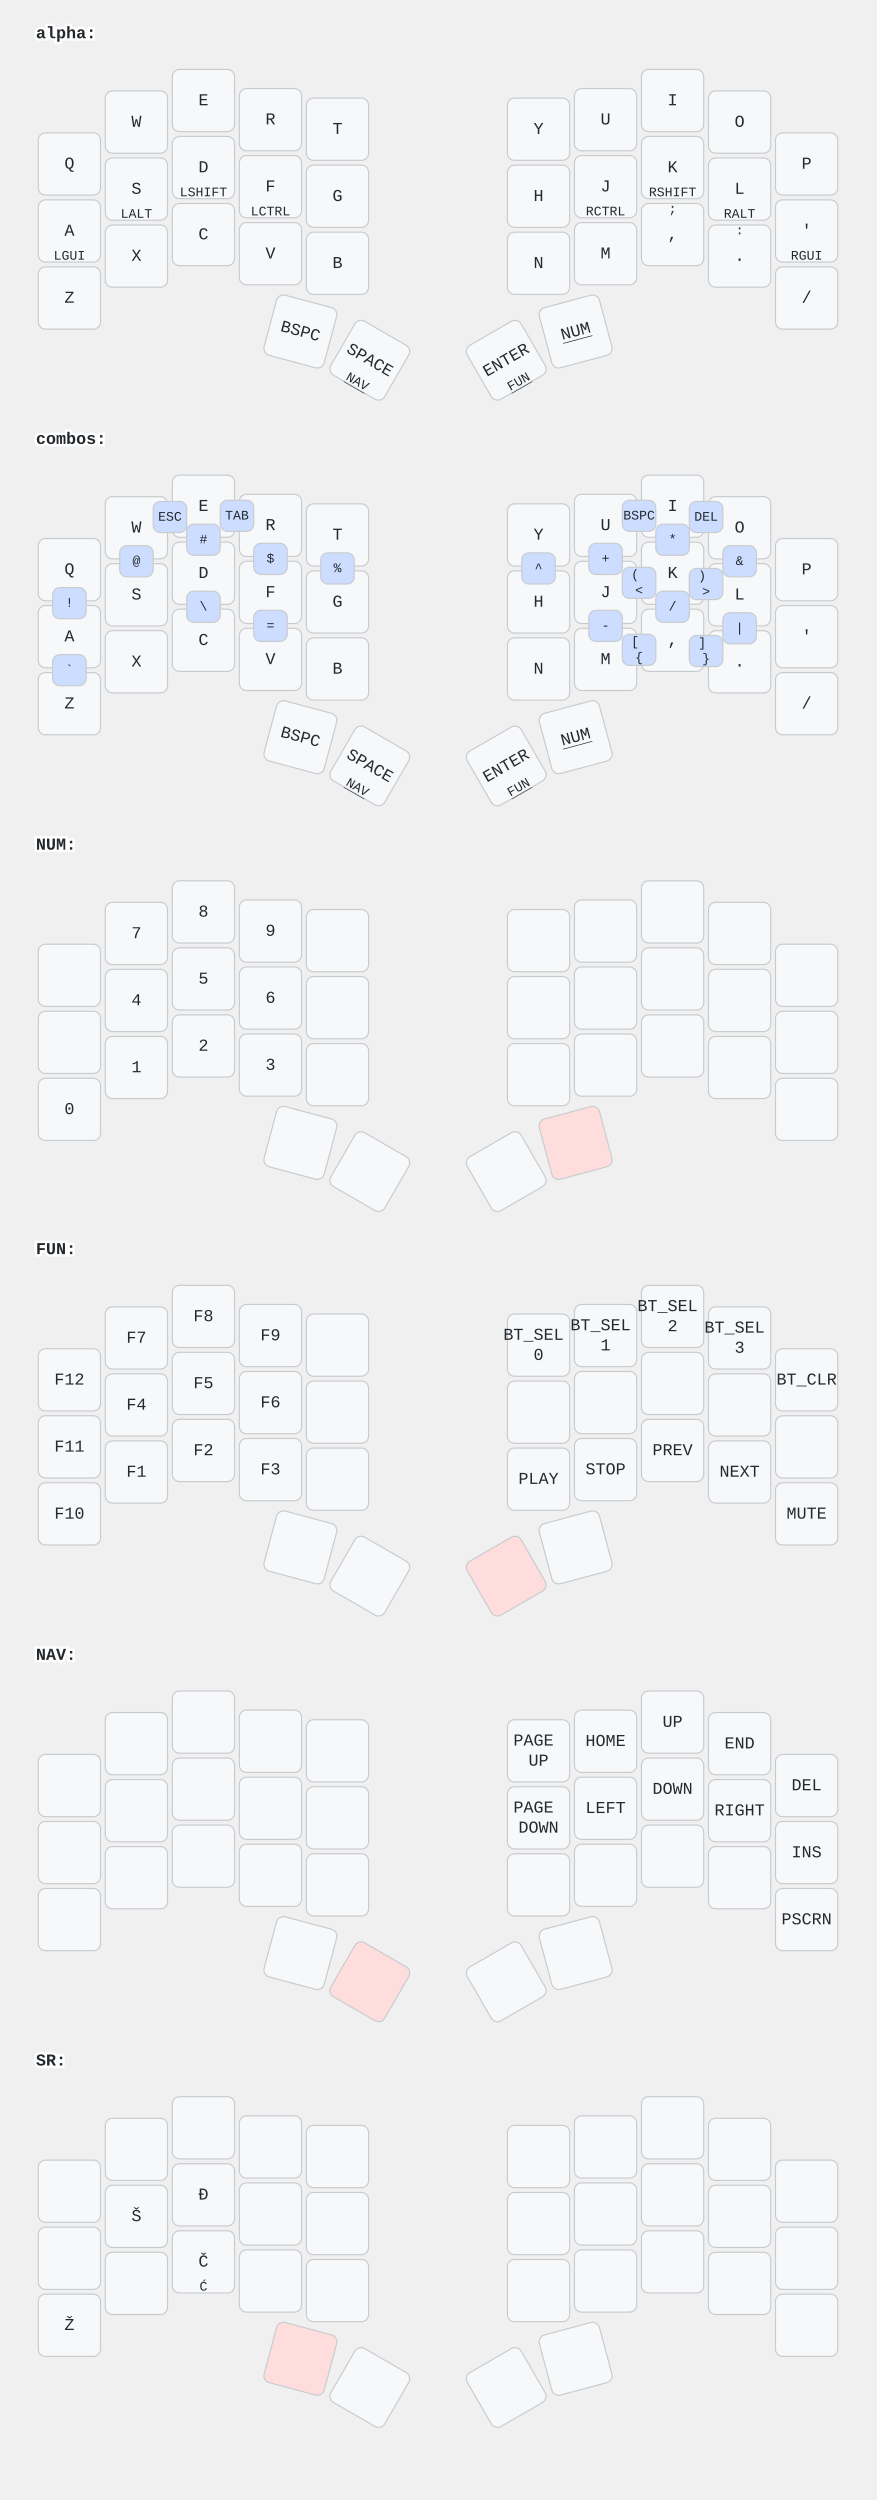
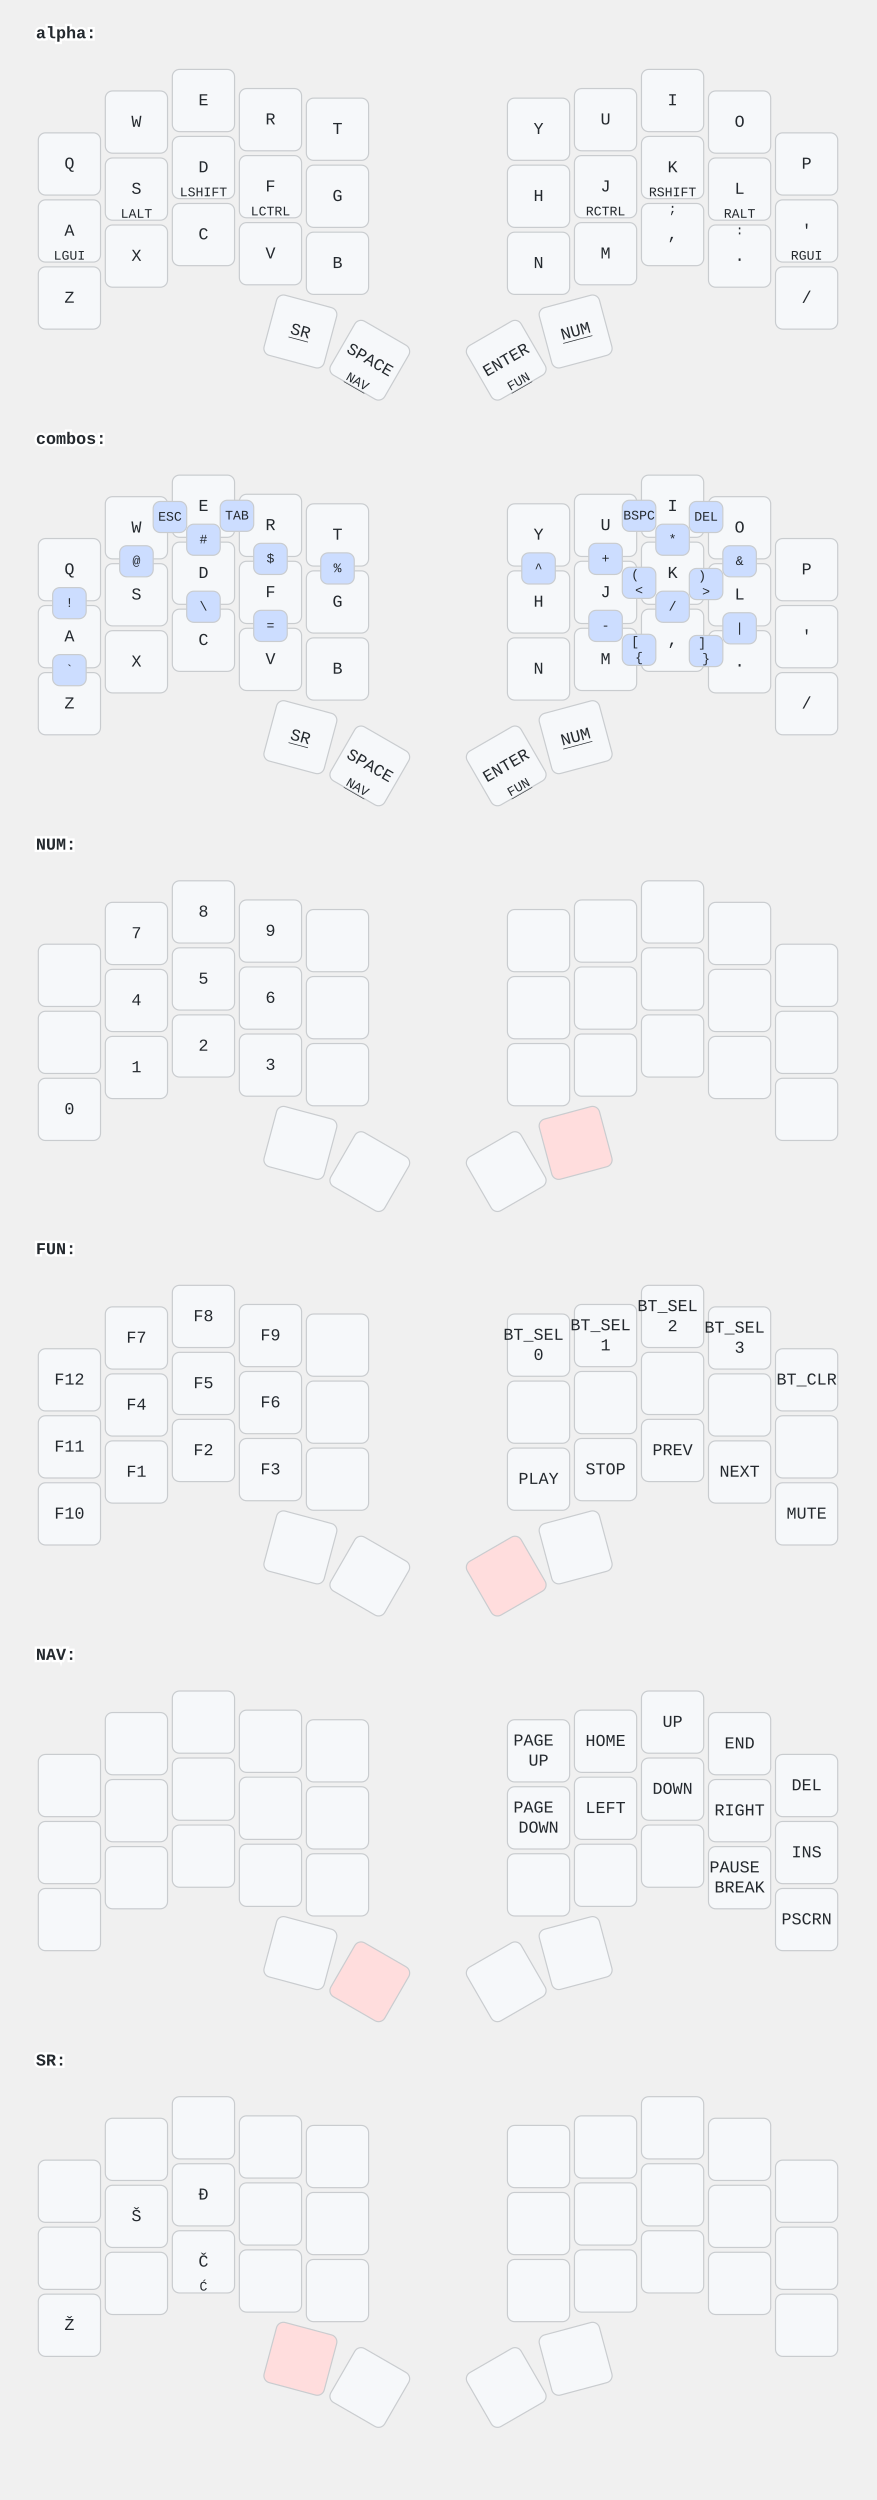
<svg xmlns="http://www.w3.org/2000/svg" width="732" height="2089" viewBox="0 0 732 2089" class="keymap">
  <style>/* inherit to force styles through use tags */
svg path {
    fill: inherit;
}

/* font and background color specifications */
svg.keymap {
    font-family: SFMono-Regular,Consolas,Liberation Mono,Menlo,monospace;
    font-size: 14px;
    font-kerning: normal;
    text-rendering: optimizeLegibility;
    fill: #24292e;
}

/* default key styling */
rect.key {
    fill: #f6f8fa;
}

rect.key, rect.combo {
    stroke: #c9cccf;
    stroke-width: 1;
}

/* default key side styling, only used is draw_key_sides is set */
rect.side {
    filter: brightness(90%);
}

/* color accent for combo boxes */
rect.combo, rect.combo-separate {
    fill: #cdf;
}

/* color accent for held keys */
rect.held, rect.combo.held {
    fill: #fdd;
}

/* color accent for ghost (optional) keys */
rect.ghost, rect.combo.ghost {
    stroke-dasharray: 4, 4;
    stroke-width: 2;
}

text {
    text-anchor: middle;
    dominant-baseline: middle;
}

/* styling for layer labels */
text.label {
    font-weight: bold;
    text-anchor: start;
    stroke: white;
    stroke-width: 4;
    paint-order: stroke;
}

/* styling for optional footer */
text.footer {
    text-anchor: end;
    dominant-baseline: auto;
    stroke: white;
    stroke-width: 4;
    paint-order: stroke;
}

/* styling for combo tap, and key non-tap label text */
text.combo, text.hold, text.shifted, text.left, text.right {
    font-size: 11px;
}

text.hold {
    text-anchor: middle;
    dominant-baseline: auto;
}

text.shifted {
    text-anchor: middle;
    dominant-baseline: hanging;
}

text.left {
    text-anchor: start;
}

text.right {
    text-anchor: end;
}

text.layer-activator {
    text-decoration: underline;
}

/* styling for hold/shifted label text in combo box */
text.combo.hold, text.combo.shifted, text.combo.left, text.combo.right {
    font-size: 8px;
}

/* lighter symbol for transparent keys */
text.trans {
    fill: #7b7e81;
}

/* styling for combo dendrons */
path.combo {
    stroke-width: 1;
    stroke: gray;
    fill: none;
}

/* Start Tabler Icons Cleanup */
/* cannot use height/width with glyphs */
.icon-tabler &gt; path {
    fill: inherit;
    stroke: inherit;
    stroke-width: 2;
}
/* hide tabler's default box */
.icon-tabler &gt; path[stroke="none"][fill="none"] {
    visibility: hidden;
}
/* End Tabler Icons Cleanup */

@media (prefers-color-scheme: dark) {
svg.keymap { fill: #d1d6db; }
rect.key { fill: #3f4750; }
rect.key, rect.combo { stroke: #60666c; }
rect.combo, rect.combo-separate { fill: #1f3d7a; }
rect.held, rect.combo.held { fill: #854747; }
text.label, text.footer { stroke: black; }
text.trans { fill: #7e8184; }
path.combo { stroke: #7f7f7f; }

}</style>
  <g transform="translate(30, 0)" class="layer-alpha">
    <text x="0" y="28" class="label" id="alpha">alpha:</text>
    <g transform="translate(0, 56)">
      <g transform="translate(28, 81)" class="key keypos-0">
        <rect rx="6" ry="6" x="-26" y="-26" width="52" height="52" class="key" />
        <text x="0" y="0" class="key tap">Q</text>
      </g>
      <g transform="translate(84, 46)" class="key keypos-1">
        <rect rx="6" ry="6" x="-26" y="-26" width="52" height="52" class="key" />
        <text x="0" y="0" class="key tap">W</text>
      </g>
      <g transform="translate(140, 28)" class="key keypos-2">
        <rect rx="6" ry="6" x="-26" y="-26" width="52" height="52" class="key" />
        <text x="0" y="0" class="key tap">E</text>
      </g>
      <g transform="translate(196, 44)" class="key keypos-3">
        <rect rx="6" ry="6" x="-26" y="-26" width="52" height="52" class="key" />
        <text x="0" y="0" class="key tap">R</text>
      </g>
      <g transform="translate(252, 52)" class="key keypos-4">
        <rect rx="6" ry="6" x="-26" y="-26" width="52" height="52" class="key" />
        <text x="0" y="0" class="key tap">T</text>
      </g>
      <g transform="translate(420, 52)" class="key keypos-5">
        <rect rx="6" ry="6" x="-26" y="-26" width="52" height="52" class="key" />
        <text x="0" y="0" class="key tap">Y</text>
      </g>
      <g transform="translate(476, 44)" class="key keypos-6">
        <rect rx="6" ry="6" x="-26" y="-26" width="52" height="52" class="key" />
        <text x="0" y="0" class="key tap">U</text>
      </g>
      <g transform="translate(532, 28)" class="key keypos-7">
        <rect rx="6" ry="6" x="-26" y="-26" width="52" height="52" class="key" />
        <text x="0" y="0" class="key tap">I</text>
      </g>
      <g transform="translate(588, 46)" class="key keypos-8">
        <rect rx="6" ry="6" x="-26" y="-26" width="52" height="52" class="key" />
        <text x="0" y="0" class="key tap">O</text>
      </g>
      <g transform="translate(644, 81)" class="key keypos-9">
        <rect rx="6" ry="6" x="-26" y="-26" width="52" height="52" class="key" />
        <text x="0" y="0" class="key tap">P</text>
      </g>
      <g transform="translate(28, 137)" class="key keypos-10">
        <rect rx="6" ry="6" x="-26" y="-26" width="52" height="52" class="key" />
        <text x="0" y="0" class="key tap">A</text>
        <text x="0" y="24" class="key hold">LGUI</text>
      </g>
      <g transform="translate(84, 102)" class="key keypos-11">
        <rect rx="6" ry="6" x="-26" y="-26" width="52" height="52" class="key" />
        <text x="0" y="0" class="key tap">S</text>
        <text x="0" y="24" class="key hold">LALT</text>
      </g>
      <g transform="translate(140, 84)" class="key keypos-12">
        <rect rx="6" ry="6" x="-26" y="-26" width="52" height="52" class="key" />
        <text x="0" y="0" class="key tap">D</text>
        <text x="0" y="24" class="key hold">LSHIFT</text>
      </g>
      <g transform="translate(196, 100)" class="key keypos-13">
        <rect rx="6" ry="6" x="-26" y="-26" width="52" height="52" class="key" />
        <text x="0" y="0" class="key tap">F</text>
        <text x="0" y="24" class="key hold">LCTRL</text>
      </g>
      <g transform="translate(252, 108)" class="key keypos-14">
        <rect rx="6" ry="6" x="-26" y="-26" width="52" height="52" class="key" />
        <text x="0" y="0" class="key tap">G</text>
      </g>
      <g transform="translate(420, 108)" class="key keypos-15">
        <rect rx="6" ry="6" x="-26" y="-26" width="52" height="52" class="key" />
        <text x="0" y="0" class="key tap">H</text>
      </g>
      <g transform="translate(476, 100)" class="key keypos-16">
        <rect rx="6" ry="6" x="-26" y="-26" width="52" height="52" class="key" />
        <text x="0" y="0" class="key tap">J</text>
        <text x="0" y="24" class="key hold">RCTRL</text>
      </g>
      <g transform="translate(532, 84)" class="key keypos-17">
        <rect rx="6" ry="6" x="-26" y="-26" width="52" height="52" class="key" />
        <text x="0" y="0" class="key tap">K</text>
        <text x="0" y="24" class="key hold">RSHIFT</text>
      </g>
      <g transform="translate(588, 102)" class="key keypos-18">
        <rect rx="6" ry="6" x="-26" y="-26" width="52" height="52" class="key" />
        <text x="0" y="0" class="key tap">L</text>
        <text x="0" y="24" class="key hold">RALT</text>
      </g>
      <g transform="translate(644, 137)" class="key keypos-19">
        <rect rx="6" ry="6" x="-26" y="-26" width="52" height="52" class="key" />
        <text x="0" y="0" class="key tap">'</text>
        <text x="0" y="24" class="key hold">RGUI</text>
      </g>
      <g transform="translate(28, 193)" class="key keypos-20">
        <rect rx="6" ry="6" x="-26" y="-26" width="52" height="52" class="key" />
        <text x="0" y="0" class="key tap">Z</text>
      </g>
      <g transform="translate(84, 158)" class="key keypos-21">
        <rect rx="6" ry="6" x="-26" y="-26" width="52" height="52" class="key" />
        <text x="0" y="0" class="key tap">X</text>
      </g>
      <g transform="translate(140, 140)" class="key keypos-22">
        <rect rx="6" ry="6" x="-26" y="-26" width="52" height="52" class="key" />
        <text x="0" y="0" class="key tap">C</text>
      </g>
      <g transform="translate(196, 156)" class="key keypos-23">
        <rect rx="6" ry="6" x="-26" y="-26" width="52" height="52" class="key" />
        <text x="0" y="0" class="key tap">V</text>
      </g>
      <g transform="translate(252, 164)" class="key keypos-24">
        <rect rx="6" ry="6" x="-26" y="-26" width="52" height="52" class="key" />
        <text x="0" y="0" class="key tap">B</text>
      </g>
      <g transform="translate(420, 164)" class="key keypos-25">
        <rect rx="6" ry="6" x="-26" y="-26" width="52" height="52" class="key" />
        <text x="0" y="0" class="key tap">N</text>
      </g>
      <g transform="translate(476, 156)" class="key keypos-26">
        <rect rx="6" ry="6" x="-26" y="-26" width="52" height="52" class="key" />
        <text x="0" y="0" class="key tap">M</text>
      </g>
      <g transform="translate(532, 140)" class="key keypos-27">
        <rect rx="6" ry="6" x="-26" y="-26" width="52" height="52" class="key" />
        <text x="0" y="0" class="key tap">,</text>
        <text x="0" y="-24" class="key shifted">;</text>
      </g>
      <g transform="translate(588, 158)" class="key keypos-28">
        <rect rx="6" ry="6" x="-26" y="-26" width="52" height="52" class="key" />
        <text x="0" y="0" class="key tap">.</text>
        <text x="0" y="-24" class="key shifted">:</text>
      </g>
      <g transform="translate(644, 193)" class="key keypos-29">
        <rect rx="6" ry="6" x="-26" y="-26" width="52" height="52" class="key" />
        <text x="0" y="0" class="key tap">/</text>
      </g>
      <g transform="translate(221, 221) rotate(15.0)" class="key keypos-30">
        <rect rx="6" ry="6" x="-26" y="-26" width="52" height="52" class="key" />
-         <text x="0" y="0" class="key tap">BSPC</text>
+         <a href="#SR">
+           <text x="0" y="0" class="key tap layer-activator">SR</text>
+         </a>
      </g>
      <g transform="translate(279, 245) rotate(30.0)" class="key keypos-31">
        <rect rx="6" ry="6" x="-26" y="-26" width="52" height="52" class="key" />
        <text x="0" y="0" class="key tap">SPACE</text>
        <a href="#NAV">
          <text x="0" y="24" class="key hold layer-activator">NAV</text>
        </a>
      </g>
      <g transform="translate(393, 245) rotate(-30.0)" class="key keypos-32">
        <rect rx="6" ry="6" x="-26" y="-26" width="52" height="52" class="key" />
        <text x="0" y="0" class="key tap">ENTER</text>
        <a href="#FUN">
          <text x="0" y="24" class="key hold layer-activator">FUN</text>
        </a>
      </g>
      <g transform="translate(451, 221) rotate(-15.0)" class="key keypos-33">
        <rect rx="6" ry="6" x="-26" y="-26" width="52" height="52" class="key" />
        <a href="#NUM">
          <text x="0" y="0" class="key tap layer-activator">NUM</text>
        </a>
      </g>
    </g>
  </g>
  <g transform="translate(30, 339)" class="layer-combos">
    <text x="0" y="28" class="label" id="combos">combos:</text>
    <g transform="translate(0, 56)">
      <g transform="translate(28, 81)" class="key keypos-0">
        <rect rx="6" ry="6" x="-26" y="-26" width="52" height="52" class="key" />
        <text x="0" y="0" class="key tap">Q</text>
      </g>
      <g transform="translate(84, 46)" class="key keypos-1">
        <rect rx="6" ry="6" x="-26" y="-26" width="52" height="52" class="key" />
        <text x="0" y="0" class="key tap">W</text>
      </g>
      <g transform="translate(140, 28)" class="key keypos-2">
        <rect rx="6" ry="6" x="-26" y="-26" width="52" height="52" class="key" />
        <text x="0" y="0" class="key tap">E</text>
      </g>
      <g transform="translate(196, 44)" class="key keypos-3">
        <rect rx="6" ry="6" x="-26" y="-26" width="52" height="52" class="key" />
        <text x="0" y="0" class="key tap">R</text>
      </g>
      <g transform="translate(252, 52)" class="key keypos-4">
        <rect rx="6" ry="6" x="-26" y="-26" width="52" height="52" class="key" />
        <text x="0" y="0" class="key tap">T</text>
      </g>
      <g transform="translate(420, 52)" class="key keypos-5">
        <rect rx="6" ry="6" x="-26" y="-26" width="52" height="52" class="key" />
        <text x="0" y="0" class="key tap">Y</text>
      </g>
      <g transform="translate(476, 44)" class="key keypos-6">
        <rect rx="6" ry="6" x="-26" y="-26" width="52" height="52" class="key" />
        <text x="0" y="0" class="key tap">U</text>
      </g>
      <g transform="translate(532, 28)" class="key keypos-7">
        <rect rx="6" ry="6" x="-26" y="-26" width="52" height="52" class="key" />
        <text x="0" y="0" class="key tap">I</text>
      </g>
      <g transform="translate(588, 46)" class="key keypos-8">
        <rect rx="6" ry="6" x="-26" y="-26" width="52" height="52" class="key" />
        <text x="0" y="0" class="key tap">O</text>
      </g>
      <g transform="translate(644, 81)" class="key keypos-9">
        <rect rx="6" ry="6" x="-26" y="-26" width="52" height="52" class="key" />
        <text x="0" y="0" class="key tap">P</text>
      </g>
      <g transform="translate(28, 137)" class="key keypos-10">
        <rect rx="6" ry="6" x="-26" y="-26" width="52" height="52" class="key" />
        <text x="0" y="0" class="key tap">A</text>
      </g>
      <g transform="translate(84, 102)" class="key keypos-11">
        <rect rx="6" ry="6" x="-26" y="-26" width="52" height="52" class="key" />
        <text x="0" y="0" class="key tap">S</text>
      </g>
      <g transform="translate(140, 84)" class="key keypos-12">
        <rect rx="6" ry="6" x="-26" y="-26" width="52" height="52" class="key" />
        <text x="0" y="0" class="key tap">D</text>
      </g>
      <g transform="translate(196, 100)" class="key keypos-13">
        <rect rx="6" ry="6" x="-26" y="-26" width="52" height="52" class="key" />
        <text x="0" y="0" class="key tap">F</text>
      </g>
      <g transform="translate(252, 108)" class="key keypos-14">
        <rect rx="6" ry="6" x="-26" y="-26" width="52" height="52" class="key" />
        <text x="0" y="0" class="key tap">G</text>
      </g>
      <g transform="translate(420, 108)" class="key keypos-15">
        <rect rx="6" ry="6" x="-26" y="-26" width="52" height="52" class="key" />
        <text x="0" y="0" class="key tap">H</text>
      </g>
      <g transform="translate(476, 100)" class="key keypos-16">
        <rect rx="6" ry="6" x="-26" y="-26" width="52" height="52" class="key" />
        <text x="0" y="0" class="key tap">J</text>
      </g>
      <g transform="translate(532, 84)" class="key keypos-17">
        <rect rx="6" ry="6" x="-26" y="-26" width="52" height="52" class="key" />
        <text x="0" y="0" class="key tap">K</text>
      </g>
      <g transform="translate(588, 102)" class="key keypos-18">
        <rect rx="6" ry="6" x="-26" y="-26" width="52" height="52" class="key" />
        <text x="0" y="0" class="key tap">L</text>
      </g>
      <g transform="translate(644, 137)" class="key keypos-19">
        <rect rx="6" ry="6" x="-26" y="-26" width="52" height="52" class="key" />
        <text x="0" y="0" class="key tap">'</text>
      </g>
      <g transform="translate(28, 193)" class="key keypos-20">
        <rect rx="6" ry="6" x="-26" y="-26" width="52" height="52" class="key" />
        <text x="0" y="0" class="key tap">Z</text>
      </g>
      <g transform="translate(84, 158)" class="key keypos-21">
        <rect rx="6" ry="6" x="-26" y="-26" width="52" height="52" class="key" />
        <text x="0" y="0" class="key tap">X</text>
      </g>
      <g transform="translate(140, 140)" class="key keypos-22">
        <rect rx="6" ry="6" x="-26" y="-26" width="52" height="52" class="key" />
        <text x="0" y="0" class="key tap">C</text>
      </g>
      <g transform="translate(196, 156)" class="key keypos-23">
        <rect rx="6" ry="6" x="-26" y="-26" width="52" height="52" class="key" />
        <text x="0" y="0" class="key tap">V</text>
      </g>
      <g transform="translate(252, 164)" class="key keypos-24">
        <rect rx="6" ry="6" x="-26" y="-26" width="52" height="52" class="key" />
        <text x="0" y="0" class="key tap">B</text>
      </g>
      <g transform="translate(420, 164)" class="key keypos-25">
        <rect rx="6" ry="6" x="-26" y="-26" width="52" height="52" class="key" />
        <text x="0" y="0" class="key tap">N</text>
      </g>
      <g transform="translate(476, 156)" class="key keypos-26">
        <rect rx="6" ry="6" x="-26" y="-26" width="52" height="52" class="key" />
        <text x="0" y="0" class="key tap">M</text>
      </g>
      <g transform="translate(532, 140)" class="key keypos-27">
        <rect rx="6" ry="6" x="-26" y="-26" width="52" height="52" class="key" />
        <text x="0" y="0" class="key tap">,</text>
        <text x="0" y="-24" class="key shifted">;</text>
      </g>
      <g transform="translate(588, 158)" class="key keypos-28">
        <rect rx="6" ry="6" x="-26" y="-26" width="52" height="52" class="key" />
        <text x="0" y="0" class="key tap">.</text>
        <text x="0" y="-24" class="key shifted">:</text>
      </g>
      <g transform="translate(644, 193)" class="key keypos-29">
        <rect rx="6" ry="6" x="-26" y="-26" width="52" height="52" class="key" />
        <text x="0" y="0" class="key tap">/</text>
      </g>
      <g transform="translate(221, 221) rotate(15.0)" class="key keypos-30">
        <rect rx="6" ry="6" x="-26" y="-26" width="52" height="52" class="key" />
-         <text x="0" y="0" class="key tap">BSPC</text>
+         <a href="#SR">
+           <text x="0" y="0" class="key tap layer-activator">SR</text>
+         </a>
      </g>
      <g transform="translate(279, 245) rotate(30.0)" class="key keypos-31">
        <rect rx="6" ry="6" x="-26" y="-26" width="52" height="52" class="key" />
        <text x="0" y="0" class="key tap">SPACE</text>
        <a href="#NAV">
          <text x="0" y="24" class="key hold layer-activator">NAV</text>
        </a>
      </g>
      <g transform="translate(393, 245) rotate(-30.0)" class="key keypos-32">
        <rect rx="6" ry="6" x="-26" y="-26" width="52" height="52" class="key" />
        <text x="0" y="0" class="key tap">ENTER</text>
        <a href="#FUN">
          <text x="0" y="24" class="key hold layer-activator">FUN</text>
        </a>
      </g>
      <g transform="translate(451, 221) rotate(-15.0)" class="key keypos-33">
        <rect rx="6" ry="6" x="-26" y="-26" width="52" height="52" class="key" />
        <a href="#NUM">
          <text x="0" y="0" class="key tap layer-activator">NUM</text>
        </a>
      </g>
      <g class="combo combopos-0">
        <rect rx="6" ry="6" x="14" y="96" width="28" height="26" class="combo" />
        <text x="28" y="109" class="combo tap">!</text>
      </g>
      <g class="combo combopos-1">
        <rect rx="6" ry="6" x="70" y="61" width="28" height="26" class="combo" />
        <text x="84" y="74" class="combo tap">@</text>
      </g>
      <g class="combo combopos-2">
        <rect rx="6" ry="6" x="126" y="43" width="28" height="26" class="combo" />
        <text x="140" y="56" class="combo tap">#</text>
      </g>
      <g class="combo combopos-3">
        <rect rx="6" ry="6" x="182" y="59" width="28" height="26" class="combo" />
        <text x="196" y="72" class="combo tap">$</text>
      </g>
      <g class="combo combopos-4">
        <rect rx="6" ry="6" x="238" y="67" width="28" height="26" class="combo" />
        <text x="252" y="80" class="combo tap">%</text>
      </g>
      <g class="combo combopos-5">
        <rect rx="6" ry="6" x="406" y="67" width="28" height="26" class="combo" />
        <text x="420" y="80" class="combo tap">^</text>
      </g>
      <g class="combo combopos-6">
        <rect rx="6" ry="6" x="462" y="59" width="28" height="26" class="combo" />
        <text x="476" y="72" class="combo tap">+</text>
      </g>
      <g class="combo combopos-7">
        <rect rx="6" ry="6" x="518" y="43" width="28" height="26" class="combo" />
        <text x="532" y="56" class="combo tap">*</text>
      </g>
      <g class="combo combopos-8">
        <rect rx="6" ry="6" x="574" y="61" width="28" height="26" class="combo" />
        <text x="588" y="74" class="combo tap">&amp;</text>
      </g>
      <g class="combo combopos-9">
        <rect rx="6" ry="6" x="14" y="152" width="28" height="26" class="combo" />
        <text x="28" y="165" class="combo tap">`</text>
      </g>
      <g class="combo combopos-10">
        <rect rx="6" ry="6" x="126" y="99" width="28" height="26" class="combo" />
        <text x="140" y="112" class="combo tap">\</text>
      </g>
      <g class="combo combopos-11">
        <rect rx="6" ry="6" x="182" y="115" width="28" height="26" class="combo" />
        <text x="196" y="128" class="combo tap">=</text>
      </g>
      <g class="combo combopos-12">
        <rect rx="6" ry="6" x="462" y="115" width="28" height="26" class="combo" />
        <text x="476" y="128" class="combo tap">-</text>
      </g>
      <g class="combo combopos-13">
        <rect rx="6" ry="6" x="518" y="99" width="28" height="26" class="combo" />
        <text x="532" y="112" class="combo tap">/</text>
      </g>
      <g class="combo combopos-14">
        <rect rx="6" ry="6" x="574" y="117" width="28" height="26" class="combo" />
        <text x="588" y="130" class="combo tap">|</text>
      </g>
      <g class="combo combopos-15">
        <rect rx="6" ry="6" x="98" y="24" width="28" height="26" class="combo" />
        <text x="112" y="37" class="combo tap">ESC</text>
      </g>
      <g class="combo combopos-16">
        <rect rx="6" ry="6" x="154" y="23" width="28" height="26" class="combo" />
        <text x="168" y="36" class="combo tap">TAB</text>
      </g>
      <g class="combo combopos-17">
        <rect rx="6" ry="6" x="490" y="23" width="28" height="26" class="combo" />
        <text x="504" y="36" class="combo tap">BSPC</text>
      </g>
      <g class="combo combopos-18">
        <rect rx="6" ry="6" x="546" y="24" width="28" height="26" class="combo" />
        <text x="560" y="37" class="combo tap">DEL</text>
      </g>
      <g class="combo combopos-19">
        <rect rx="6" ry="6" x="490" y="79" width="28" height="26" class="combo" />
        <text x="504" y="92" class="combo tap">
          <tspan x="504" dy="-0.6em">(</tspan>
          <tspan x="504" dy="1.2em">&lt;</tspan>
        </text>
      </g>
      <g class="combo combopos-20">
        <rect rx="6" ry="6" x="546" y="80" width="28" height="26" class="combo" />
        <text x="560" y="93" class="combo tap">
          <tspan x="560" dy="-0.6em">)</tspan>
          <tspan x="560" dy="1.2em">&gt;</tspan>
        </text>
      </g>
      <g class="combo combopos-21">
        <rect rx="6" ry="6" x="490" y="135" width="28" height="26" class="combo" />
        <text x="504" y="148" class="combo tap">
          <tspan x="504" dy="-0.6em">[</tspan>
          <tspan x="504" dy="1.2em">{</tspan>
        </text>
      </g>
      <g class="combo combopos-22">
        <rect rx="6" ry="6" x="546" y="136" width="28" height="26" class="combo" />
        <text x="560" y="149" class="combo tap">
          <tspan x="560" dy="-0.6em">]</tspan>
          <tspan x="560" dy="1.2em">}</tspan>
        </text>
      </g>
    </g>
  </g>
  <g transform="translate(30, 678)" class="layer-NUM">
    <text x="0" y="28" class="label" id="NUM">NUM:</text>
    <g transform="translate(0, 56)">
      <g transform="translate(28, 81)" class="key keypos-0">
        <rect rx="6" ry="6" x="-26" y="-26" width="52" height="52" class="key" />
      </g>
      <g transform="translate(84, 46)" class="key keypos-1">
        <rect rx="6" ry="6" x="-26" y="-26" width="52" height="52" class="key" />
        <text x="0" y="0" class="key tap">7</text>
      </g>
      <g transform="translate(140, 28)" class="key keypos-2">
        <rect rx="6" ry="6" x="-26" y="-26" width="52" height="52" class="key" />
        <text x="0" y="0" class="key tap">8</text>
      </g>
      <g transform="translate(196, 44)" class="key keypos-3">
        <rect rx="6" ry="6" x="-26" y="-26" width="52" height="52" class="key" />
        <text x="0" y="0" class="key tap">9</text>
      </g>
      <g transform="translate(252, 52)" class="key keypos-4">
        <rect rx="6" ry="6" x="-26" y="-26" width="52" height="52" class="key" />
      </g>
      <g transform="translate(420, 52)" class="key keypos-5">
        <rect rx="6" ry="6" x="-26" y="-26" width="52" height="52" class="key" />
      </g>
      <g transform="translate(476, 44)" class="key keypos-6">
        <rect rx="6" ry="6" x="-26" y="-26" width="52" height="52" class="key" />
      </g>
      <g transform="translate(532, 28)" class="key keypos-7">
        <rect rx="6" ry="6" x="-26" y="-26" width="52" height="52" class="key" />
      </g>
      <g transform="translate(588, 46)" class="key keypos-8">
        <rect rx="6" ry="6" x="-26" y="-26" width="52" height="52" class="key" />
      </g>
      <g transform="translate(644, 81)" class="key keypos-9">
        <rect rx="6" ry="6" x="-26" y="-26" width="52" height="52" class="key" />
      </g>
      <g transform="translate(28, 137)" class="key keypos-10">
        <rect rx="6" ry="6" x="-26" y="-26" width="52" height="52" class="key" />
      </g>
      <g transform="translate(84, 102)" class="key keypos-11">
        <rect rx="6" ry="6" x="-26" y="-26" width="52" height="52" class="key" />
        <text x="0" y="0" class="key tap">4</text>
      </g>
      <g transform="translate(140, 84)" class="key keypos-12">
        <rect rx="6" ry="6" x="-26" y="-26" width="52" height="52" class="key" />
        <text x="0" y="0" class="key tap">5</text>
      </g>
      <g transform="translate(196, 100)" class="key keypos-13">
        <rect rx="6" ry="6" x="-26" y="-26" width="52" height="52" class="key" />
        <text x="0" y="0" class="key tap">6</text>
      </g>
      <g transform="translate(252, 108)" class="key keypos-14">
        <rect rx="6" ry="6" x="-26" y="-26" width="52" height="52" class="key" />
      </g>
      <g transform="translate(420, 108)" class="key keypos-15">
        <rect rx="6" ry="6" x="-26" y="-26" width="52" height="52" class="key" />
      </g>
      <g transform="translate(476, 100)" class="key keypos-16">
        <rect rx="6" ry="6" x="-26" y="-26" width="52" height="52" class="key" />
      </g>
      <g transform="translate(532, 84)" class="key keypos-17">
        <rect rx="6" ry="6" x="-26" y="-26" width="52" height="52" class="key" />
      </g>
      <g transform="translate(588, 102)" class="key keypos-18">
        <rect rx="6" ry="6" x="-26" y="-26" width="52" height="52" class="key" />
      </g>
      <g transform="translate(644, 137)" class="key keypos-19">
        <rect rx="6" ry="6" x="-26" y="-26" width="52" height="52" class="key" />
      </g>
      <g transform="translate(28, 193)" class="key keypos-20">
        <rect rx="6" ry="6" x="-26" y="-26" width="52" height="52" class="key" />
        <text x="0" y="0" class="key tap">0</text>
      </g>
      <g transform="translate(84, 158)" class="key keypos-21">
        <rect rx="6" ry="6" x="-26" y="-26" width="52" height="52" class="key" />
        <text x="0" y="0" class="key tap">1</text>
      </g>
      <g transform="translate(140, 140)" class="key keypos-22">
        <rect rx="6" ry="6" x="-26" y="-26" width="52" height="52" class="key" />
        <text x="0" y="0" class="key tap">2</text>
      </g>
      <g transform="translate(196, 156)" class="key keypos-23">
        <rect rx="6" ry="6" x="-26" y="-26" width="52" height="52" class="key" />
        <text x="0" y="0" class="key tap">3</text>
      </g>
      <g transform="translate(252, 164)" class="key keypos-24">
        <rect rx="6" ry="6" x="-26" y="-26" width="52" height="52" class="key" />
      </g>
      <g transform="translate(420, 164)" class="key keypos-25">
        <rect rx="6" ry="6" x="-26" y="-26" width="52" height="52" class="key" />
      </g>
      <g transform="translate(476, 156)" class="key keypos-26">
        <rect rx="6" ry="6" x="-26" y="-26" width="52" height="52" class="key" />
      </g>
      <g transform="translate(532, 140)" class="key keypos-27">
        <rect rx="6" ry="6" x="-26" y="-26" width="52" height="52" class="key" />
      </g>
      <g transform="translate(588, 158)" class="key keypos-28">
        <rect rx="6" ry="6" x="-26" y="-26" width="52" height="52" class="key" />
      </g>
      <g transform="translate(644, 193)" class="key keypos-29">
        <rect rx="6" ry="6" x="-26" y="-26" width="52" height="52" class="key" />
      </g>
      <g transform="translate(221, 221) rotate(15.0)" class="key keypos-30">
        <rect rx="6" ry="6" x="-26" y="-26" width="52" height="52" class="key" />
      </g>
      <g transform="translate(279, 245) rotate(30.0)" class="key keypos-31">
        <rect rx="6" ry="6" x="-26" y="-26" width="52" height="52" class="key" />
      </g>
      <g transform="translate(393, 245) rotate(-30.0)" class="key keypos-32">
        <rect rx="6" ry="6" x="-26" y="-26" width="52" height="52" class="key" />
      </g>
      <g transform="translate(451, 221) rotate(-15.0)" class="key held keypos-33">
        <rect rx="6" ry="6" x="-26" y="-26" width="52" height="52" class="key held" />
      </g>
    </g>
  </g>
  <g transform="translate(30, 1016)" class="layer-FUN">
    <text x="0" y="28" class="label" id="FUN">FUN:</text>
    <g transform="translate(0, 56)">
      <g transform="translate(28, 81)" class="key keypos-0">
        <rect rx="6" ry="6" x="-26" y="-26" width="52" height="52" class="key" />
        <text x="0" y="0" class="key tap">F12</text>
      </g>
      <g transform="translate(84, 46)" class="key keypos-1">
        <rect rx="6" ry="6" x="-26" y="-26" width="52" height="52" class="key" />
        <text x="0" y="0" class="key tap">F7</text>
      </g>
      <g transform="translate(140, 28)" class="key keypos-2">
        <rect rx="6" ry="6" x="-26" y="-26" width="52" height="52" class="key" />
        <text x="0" y="0" class="key tap">F8</text>
      </g>
      <g transform="translate(196, 44)" class="key keypos-3">
        <rect rx="6" ry="6" x="-26" y="-26" width="52" height="52" class="key" />
        <text x="0" y="0" class="key tap">F9</text>
      </g>
      <g transform="translate(252, 52)" class="key keypos-4">
        <rect rx="6" ry="6" x="-26" y="-26" width="52" height="52" class="key" />
      </g>
      <g transform="translate(420, 52)" class="key keypos-5">
        <rect rx="6" ry="6" x="-26" y="-26" width="52" height="52" class="key" />
        <text x="0" y="0" class="key tap">
          <tspan x="0" dy="-0.6em">BT_SEL</tspan>
          <tspan x="0" dy="1.2em">0</tspan>
        </text>
      </g>
      <g transform="translate(476, 44)" class="key keypos-6">
        <rect rx="6" ry="6" x="-26" y="-26" width="52" height="52" class="key" />
        <text x="0" y="0" class="key tap">
          <tspan x="0" dy="-0.6em">BT_SEL</tspan>
          <tspan x="0" dy="1.2em">1</tspan>
        </text>
      </g>
      <g transform="translate(532, 28)" class="key keypos-7">
        <rect rx="6" ry="6" x="-26" y="-26" width="52" height="52" class="key" />
        <text x="0" y="0" class="key tap">
          <tspan x="0" dy="-0.6em">BT_SEL</tspan>
          <tspan x="0" dy="1.2em">2</tspan>
        </text>
      </g>
      <g transform="translate(588, 46)" class="key keypos-8">
        <rect rx="6" ry="6" x="-26" y="-26" width="52" height="52" class="key" />
        <text x="0" y="0" class="key tap">
          <tspan x="0" dy="-0.6em">BT_SEL</tspan>
          <tspan x="0" dy="1.2em">3</tspan>
        </text>
      </g>
      <g transform="translate(644, 81)" class="key keypos-9">
        <rect rx="6" ry="6" x="-26" y="-26" width="52" height="52" class="key" />
        <text x="0" y="0" class="key tap">BT_CLR</text>
      </g>
      <g transform="translate(28, 137)" class="key keypos-10">
        <rect rx="6" ry="6" x="-26" y="-26" width="52" height="52" class="key" />
        <text x="0" y="0" class="key tap">F11</text>
      </g>
      <g transform="translate(84, 102)" class="key keypos-11">
        <rect rx="6" ry="6" x="-26" y="-26" width="52" height="52" class="key" />
        <text x="0" y="0" class="key tap">F4</text>
      </g>
      <g transform="translate(140, 84)" class="key keypos-12">
        <rect rx="6" ry="6" x="-26" y="-26" width="52" height="52" class="key" />
        <text x="0" y="0" class="key tap">F5</text>
      </g>
      <g transform="translate(196, 100)" class="key keypos-13">
        <rect rx="6" ry="6" x="-26" y="-26" width="52" height="52" class="key" />
        <text x="0" y="0" class="key tap">F6</text>
      </g>
      <g transform="translate(252, 108)" class="key keypos-14">
        <rect rx="6" ry="6" x="-26" y="-26" width="52" height="52" class="key" />
      </g>
      <g transform="translate(420, 108)" class="key keypos-15">
        <rect rx="6" ry="6" x="-26" y="-26" width="52" height="52" class="key" />
      </g>
      <g transform="translate(476, 100)" class="key keypos-16">
        <rect rx="6" ry="6" x="-26" y="-26" width="52" height="52" class="key" />
      </g>
      <g transform="translate(532, 84)" class="key keypos-17">
        <rect rx="6" ry="6" x="-26" y="-26" width="52" height="52" class="key" />
      </g>
      <g transform="translate(588, 102)" class="key keypos-18">
        <rect rx="6" ry="6" x="-26" y="-26" width="52" height="52" class="key" />
      </g>
      <g transform="translate(644, 137)" class="key keypos-19">
        <rect rx="6" ry="6" x="-26" y="-26" width="52" height="52" class="key" />
      </g>
      <g transform="translate(28, 193)" class="key keypos-20">
        <rect rx="6" ry="6" x="-26" y="-26" width="52" height="52" class="key" />
        <text x="0" y="0" class="key tap">F10</text>
      </g>
      <g transform="translate(84, 158)" class="key keypos-21">
        <rect rx="6" ry="6" x="-26" y="-26" width="52" height="52" class="key" />
        <text x="0" y="0" class="key tap">F1</text>
      </g>
      <g transform="translate(140, 140)" class="key keypos-22">
        <rect rx="6" ry="6" x="-26" y="-26" width="52" height="52" class="key" />
        <text x="0" y="0" class="key tap">F2</text>
      </g>
      <g transform="translate(196, 156)" class="key keypos-23">
        <rect rx="6" ry="6" x="-26" y="-26" width="52" height="52" class="key" />
        <text x="0" y="0" class="key tap">F3</text>
      </g>
      <g transform="translate(252, 164)" class="key keypos-24">
        <rect rx="6" ry="6" x="-26" y="-26" width="52" height="52" class="key" />
      </g>
      <g transform="translate(420, 164)" class="key keypos-25">
        <rect rx="6" ry="6" x="-26" y="-26" width="52" height="52" class="key" />
        <text x="0" y="0" class="key tap">PLAY</text>
      </g>
      <g transform="translate(476, 156)" class="key keypos-26">
        <rect rx="6" ry="6" x="-26" y="-26" width="52" height="52" class="key" />
        <text x="0" y="0" class="key tap">STOP</text>
      </g>
      <g transform="translate(532, 140)" class="key keypos-27">
        <rect rx="6" ry="6" x="-26" y="-26" width="52" height="52" class="key" />
        <text x="0" y="0" class="key tap">PREV</text>
      </g>
      <g transform="translate(588, 158)" class="key keypos-28">
        <rect rx="6" ry="6" x="-26" y="-26" width="52" height="52" class="key" />
        <text x="0" y="0" class="key tap">NEXT</text>
      </g>
      <g transform="translate(644, 193)" class="key keypos-29">
        <rect rx="6" ry="6" x="-26" y="-26" width="52" height="52" class="key" />
        <text x="0" y="0" class="key tap">MUTE</text>
      </g>
      <g transform="translate(221, 221) rotate(15.0)" class="key keypos-30">
        <rect rx="6" ry="6" x="-26" y="-26" width="52" height="52" class="key" />
      </g>
      <g transform="translate(279, 245) rotate(30.0)" class="key keypos-31">
        <rect rx="6" ry="6" x="-26" y="-26" width="52" height="52" class="key" />
      </g>
      <g transform="translate(393, 245) rotate(-30.0)" class="key held keypos-32">
        <rect rx="6" ry="6" x="-26" y="-26" width="52" height="52" class="key held" />
      </g>
      <g transform="translate(451, 221) rotate(-15.0)" class="key keypos-33">
        <rect rx="6" ry="6" x="-26" y="-26" width="52" height="52" class="key" />
      </g>
    </g>
  </g>
  <g transform="translate(30, 1355)" class="layer-NAV">
    <text x="0" y="28" class="label" id="NAV">NAV:</text>
    <g transform="translate(0, 56)">
      <g transform="translate(28, 81)" class="key keypos-0">
        <rect rx="6" ry="6" x="-26" y="-26" width="52" height="52" class="key" />
      </g>
      <g transform="translate(84, 46)" class="key keypos-1">
        <rect rx="6" ry="6" x="-26" y="-26" width="52" height="52" class="key" />
      </g>
      <g transform="translate(140, 28)" class="key keypos-2">
        <rect rx="6" ry="6" x="-26" y="-26" width="52" height="52" class="key" />
      </g>
      <g transform="translate(196, 44)" class="key keypos-3">
        <rect rx="6" ry="6" x="-26" y="-26" width="52" height="52" class="key" />
      </g>
      <g transform="translate(252, 52)" class="key keypos-4">
        <rect rx="6" ry="6" x="-26" y="-26" width="52" height="52" class="key" />
      </g>
      <g transform="translate(420, 52)" class="key keypos-5">
        <rect rx="6" ry="6" x="-26" y="-26" width="52" height="52" class="key" />
        <text x="0" y="0" class="key tap">
          <tspan x="0" dy="-0.6em">PAGE</tspan>
          <tspan x="0" dy="1.2em">UP</tspan>
        </text>
      </g>
      <g transform="translate(476, 44)" class="key keypos-6">
        <rect rx="6" ry="6" x="-26" y="-26" width="52" height="52" class="key" />
        <text x="0" y="0" class="key tap">HOME</text>
      </g>
      <g transform="translate(532, 28)" class="key keypos-7">
        <rect rx="6" ry="6" x="-26" y="-26" width="52" height="52" class="key" />
        <text x="0" y="0" class="key tap">UP</text>
      </g>
      <g transform="translate(588, 46)" class="key keypos-8">
        <rect rx="6" ry="6" x="-26" y="-26" width="52" height="52" class="key" />
        <text x="0" y="0" class="key tap">END</text>
      </g>
      <g transform="translate(644, 81)" class="key keypos-9">
        <rect rx="6" ry="6" x="-26" y="-26" width="52" height="52" class="key" />
        <text x="0" y="0" class="key tap">DEL</text>
      </g>
      <g transform="translate(28, 137)" class="key keypos-10">
        <rect rx="6" ry="6" x="-26" y="-26" width="52" height="52" class="key" />
      </g>
      <g transform="translate(84, 102)" class="key keypos-11">
        <rect rx="6" ry="6" x="-26" y="-26" width="52" height="52" class="key" />
      </g>
      <g transform="translate(140, 84)" class="key keypos-12">
        <rect rx="6" ry="6" x="-26" y="-26" width="52" height="52" class="key" />
      </g>
      <g transform="translate(196, 100)" class="key keypos-13">
        <rect rx="6" ry="6" x="-26" y="-26" width="52" height="52" class="key" />
      </g>
      <g transform="translate(252, 108)" class="key keypos-14">
        <rect rx="6" ry="6" x="-26" y="-26" width="52" height="52" class="key" />
      </g>
      <g transform="translate(420, 108)" class="key keypos-15">
        <rect rx="6" ry="6" x="-26" y="-26" width="52" height="52" class="key" />
        <text x="0" y="0" class="key tap">
          <tspan x="0" dy="-0.6em">PAGE</tspan>
          <tspan x="0" dy="1.2em">DOWN</tspan>
        </text>
      </g>
      <g transform="translate(476, 100)" class="key keypos-16">
        <rect rx="6" ry="6" x="-26" y="-26" width="52" height="52" class="key" />
        <text x="0" y="0" class="key tap">LEFT</text>
      </g>
      <g transform="translate(532, 84)" class="key keypos-17">
        <rect rx="6" ry="6" x="-26" y="-26" width="52" height="52" class="key" />
        <text x="0" y="0" class="key tap">DOWN</text>
      </g>
      <g transform="translate(588, 102)" class="key keypos-18">
        <rect rx="6" ry="6" x="-26" y="-26" width="52" height="52" class="key" />
        <text x="0" y="0" class="key tap">RIGHT</text>
      </g>
      <g transform="translate(644, 137)" class="key keypos-19">
        <rect rx="6" ry="6" x="-26" y="-26" width="52" height="52" class="key" />
        <text x="0" y="0" class="key tap">INS</text>
      </g>
      <g transform="translate(28, 193)" class="key keypos-20">
        <rect rx="6" ry="6" x="-26" y="-26" width="52" height="52" class="key" />
      </g>
      <g transform="translate(84, 158)" class="key keypos-21">
        <rect rx="6" ry="6" x="-26" y="-26" width="52" height="52" class="key" />
      </g>
      <g transform="translate(140, 140)" class="key keypos-22">
        <rect rx="6" ry="6" x="-26" y="-26" width="52" height="52" class="key" />
      </g>
      <g transform="translate(196, 156)" class="key keypos-23">
        <rect rx="6" ry="6" x="-26" y="-26" width="52" height="52" class="key" />
      </g>
      <g transform="translate(252, 164)" class="key keypos-24">
        <rect rx="6" ry="6" x="-26" y="-26" width="52" height="52" class="key" />
      </g>
      <g transform="translate(420, 164)" class="key keypos-25">
        <rect rx="6" ry="6" x="-26" y="-26" width="52" height="52" class="key" />
      </g>
      <g transform="translate(476, 156)" class="key keypos-26">
        <rect rx="6" ry="6" x="-26" y="-26" width="52" height="52" class="key" />
      </g>
      <g transform="translate(532, 140)" class="key keypos-27">
        <rect rx="6" ry="6" x="-26" y="-26" width="52" height="52" class="key" />
      </g>
      <g transform="translate(588, 158)" class="key keypos-28">
        <rect rx="6" ry="6" x="-26" y="-26" width="52" height="52" class="key" />
+         <text x="0" y="0" class="key tap">
+           <tspan x="0" dy="-0.6em">PAUSE</tspan>
+           <tspan x="0" dy="1.2em">BREAK</tspan>
+         </text>
      </g>
      <g transform="translate(644, 193)" class="key keypos-29">
        <rect rx="6" ry="6" x="-26" y="-26" width="52" height="52" class="key" />
        <text x="0" y="0" class="key tap">PSCRN</text>
      </g>
      <g transform="translate(221, 221) rotate(15.0)" class="key keypos-30">
        <rect rx="6" ry="6" x="-26" y="-26" width="52" height="52" class="key" />
      </g>
      <g transform="translate(279, 245) rotate(30.0)" class="key held keypos-31">
        <rect rx="6" ry="6" x="-26" y="-26" width="52" height="52" class="key held" />
      </g>
      <g transform="translate(393, 245) rotate(-30.0)" class="key keypos-32">
        <rect rx="6" ry="6" x="-26" y="-26" width="52" height="52" class="key" />
      </g>
      <g transform="translate(451, 221) rotate(-15.0)" class="key keypos-33">
        <rect rx="6" ry="6" x="-26" y="-26" width="52" height="52" class="key" />
      </g>
    </g>
  </g>
  <g transform="translate(30, 1694)" class="layer-SR">
    <text x="0" y="28" class="label" id="SR">SR:</text>
    <g transform="translate(0, 56)">
      <g transform="translate(28, 81)" class="key keypos-0">
        <rect rx="6" ry="6" x="-26" y="-26" width="52" height="52" class="key" />
      </g>
      <g transform="translate(84, 46)" class="key keypos-1">
        <rect rx="6" ry="6" x="-26" y="-26" width="52" height="52" class="key" />
      </g>
      <g transform="translate(140, 28)" class="key keypos-2">
        <rect rx="6" ry="6" x="-26" y="-26" width="52" height="52" class="key" />
      </g>
      <g transform="translate(196, 44)" class="key keypos-3">
        <rect rx="6" ry="6" x="-26" y="-26" width="52" height="52" class="key" />
      </g>
      <g transform="translate(252, 52)" class="key keypos-4">
        <rect rx="6" ry="6" x="-26" y="-26" width="52" height="52" class="key" />
      </g>
      <g transform="translate(420, 52)" class="key keypos-5">
        <rect rx="6" ry="6" x="-26" y="-26" width="52" height="52" class="key" />
      </g>
      <g transform="translate(476, 44)" class="key keypos-6">
        <rect rx="6" ry="6" x="-26" y="-26" width="52" height="52" class="key" />
      </g>
      <g transform="translate(532, 28)" class="key keypos-7">
        <rect rx="6" ry="6" x="-26" y="-26" width="52" height="52" class="key" />
      </g>
      <g transform="translate(588, 46)" class="key keypos-8">
        <rect rx="6" ry="6" x="-26" y="-26" width="52" height="52" class="key" />
      </g>
      <g transform="translate(644, 81)" class="key keypos-9">
        <rect rx="6" ry="6" x="-26" y="-26" width="52" height="52" class="key" />
      </g>
      <g transform="translate(28, 137)" class="key keypos-10">
        <rect rx="6" ry="6" x="-26" y="-26" width="52" height="52" class="key" />
      </g>
      <g transform="translate(84, 102)" class="key keypos-11">
        <rect rx="6" ry="6" x="-26" y="-26" width="52" height="52" class="key" />
        <text x="0" y="0" class="key tap">Š</text>
      </g>
      <g transform="translate(140, 84)" class="key keypos-12">
        <rect rx="6" ry="6" x="-26" y="-26" width="52" height="52" class="key" />
        <text x="0" y="0" class="key tap">Đ</text>
      </g>
      <g transform="translate(196, 100)" class="key keypos-13">
        <rect rx="6" ry="6" x="-26" y="-26" width="52" height="52" class="key" />
      </g>
      <g transform="translate(252, 108)" class="key keypos-14">
        <rect rx="6" ry="6" x="-26" y="-26" width="52" height="52" class="key" />
      </g>
      <g transform="translate(420, 108)" class="key keypos-15">
        <rect rx="6" ry="6" x="-26" y="-26" width="52" height="52" class="key" />
      </g>
      <g transform="translate(476, 100)" class="key keypos-16">
        <rect rx="6" ry="6" x="-26" y="-26" width="52" height="52" class="key" />
      </g>
      <g transform="translate(532, 84)" class="key keypos-17">
        <rect rx="6" ry="6" x="-26" y="-26" width="52" height="52" class="key" />
      </g>
      <g transform="translate(588, 102)" class="key keypos-18">
        <rect rx="6" ry="6" x="-26" y="-26" width="52" height="52" class="key" />
      </g>
      <g transform="translate(644, 137)" class="key keypos-19">
        <rect rx="6" ry="6" x="-26" y="-26" width="52" height="52" class="key" />
      </g>
      <g transform="translate(28, 193)" class="key keypos-20">
        <rect rx="6" ry="6" x="-26" y="-26" width="52" height="52" class="key" />
        <text x="0" y="0" class="key tap">Ž</text>
      </g>
      <g transform="translate(84, 158)" class="key keypos-21">
        <rect rx="6" ry="6" x="-26" y="-26" width="52" height="52" class="key" />
      </g>
      <g transform="translate(140, 140)" class="key keypos-22">
        <rect rx="6" ry="6" x="-26" y="-26" width="52" height="52" class="key" />
        <text x="0" y="0" class="key tap">Č</text>
        <text x="0" y="24" class="key hold">Ć</text>
      </g>
      <g transform="translate(196, 156)" class="key keypos-23">
        <rect rx="6" ry="6" x="-26" y="-26" width="52" height="52" class="key" />
      </g>
      <g transform="translate(252, 164)" class="key keypos-24">
        <rect rx="6" ry="6" x="-26" y="-26" width="52" height="52" class="key" />
      </g>
      <g transform="translate(420, 164)" class="key keypos-25">
        <rect rx="6" ry="6" x="-26" y="-26" width="52" height="52" class="key" />
      </g>
      <g transform="translate(476, 156)" class="key keypos-26">
        <rect rx="6" ry="6" x="-26" y="-26" width="52" height="52" class="key" />
      </g>
      <g transform="translate(532, 140)" class="key keypos-27">
        <rect rx="6" ry="6" x="-26" y="-26" width="52" height="52" class="key" />
      </g>
      <g transform="translate(588, 158)" class="key keypos-28">
        <rect rx="6" ry="6" x="-26" y="-26" width="52" height="52" class="key" />
      </g>
      <g transform="translate(644, 193)" class="key keypos-29">
        <rect rx="6" ry="6" x="-26" y="-26" width="52" height="52" class="key" />
      </g>
      <g transform="translate(221, 221) rotate(15.0)" class="key held keypos-30">
        <rect rx="6" ry="6" x="-26" y="-26" width="52" height="52" class="key held" />
      </g>
      <g transform="translate(279, 245) rotate(30.0)" class="key keypos-31">
        <rect rx="6" ry="6" x="-26" y="-26" width="52" height="52" class="key" />
      </g>
      <g transform="translate(393, 245) rotate(-30.0)" class="key keypos-32">
        <rect rx="6" ry="6" x="-26" y="-26" width="52" height="52" class="key" />
      </g>
      <g transform="translate(451, 221) rotate(-15.0)" class="key keypos-33">
        <rect rx="6" ry="6" x="-26" y="-26" width="52" height="52" class="key" />
      </g>
    </g>
  </g>
</svg>
